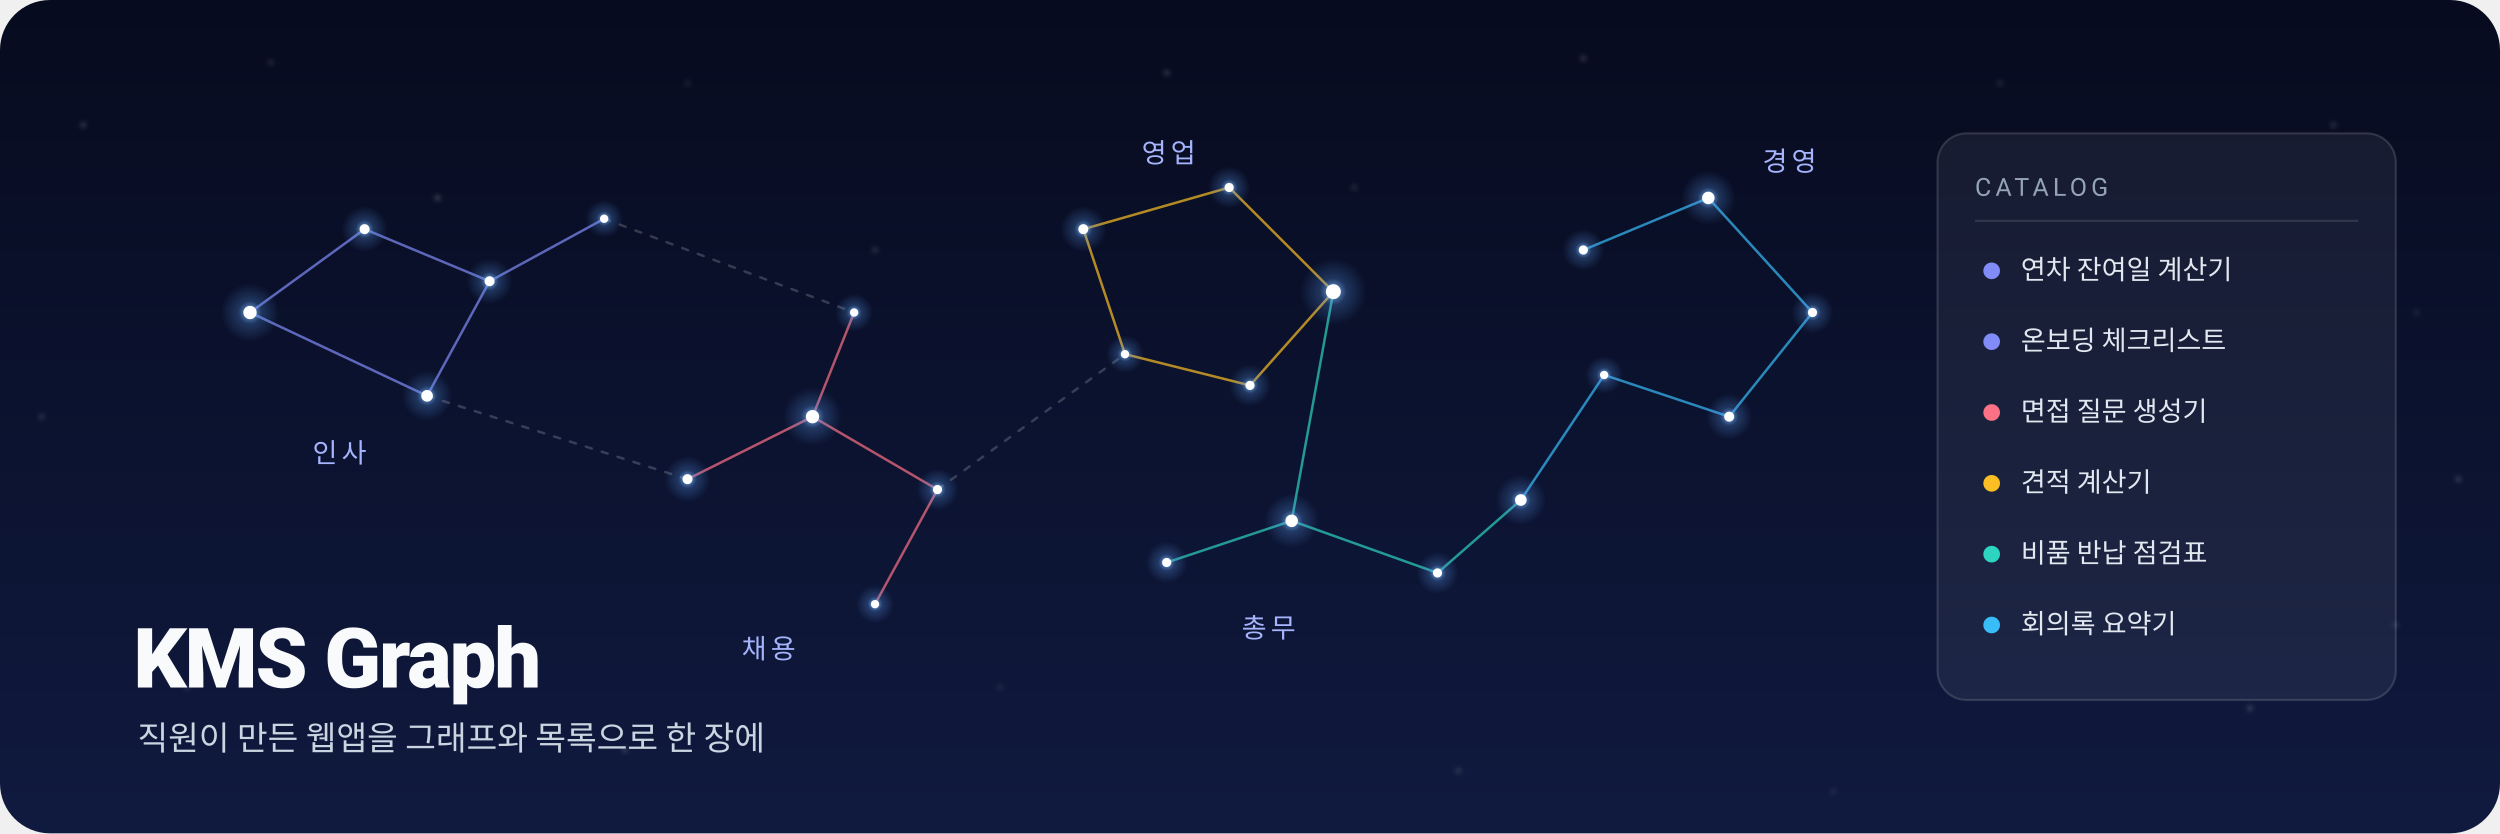
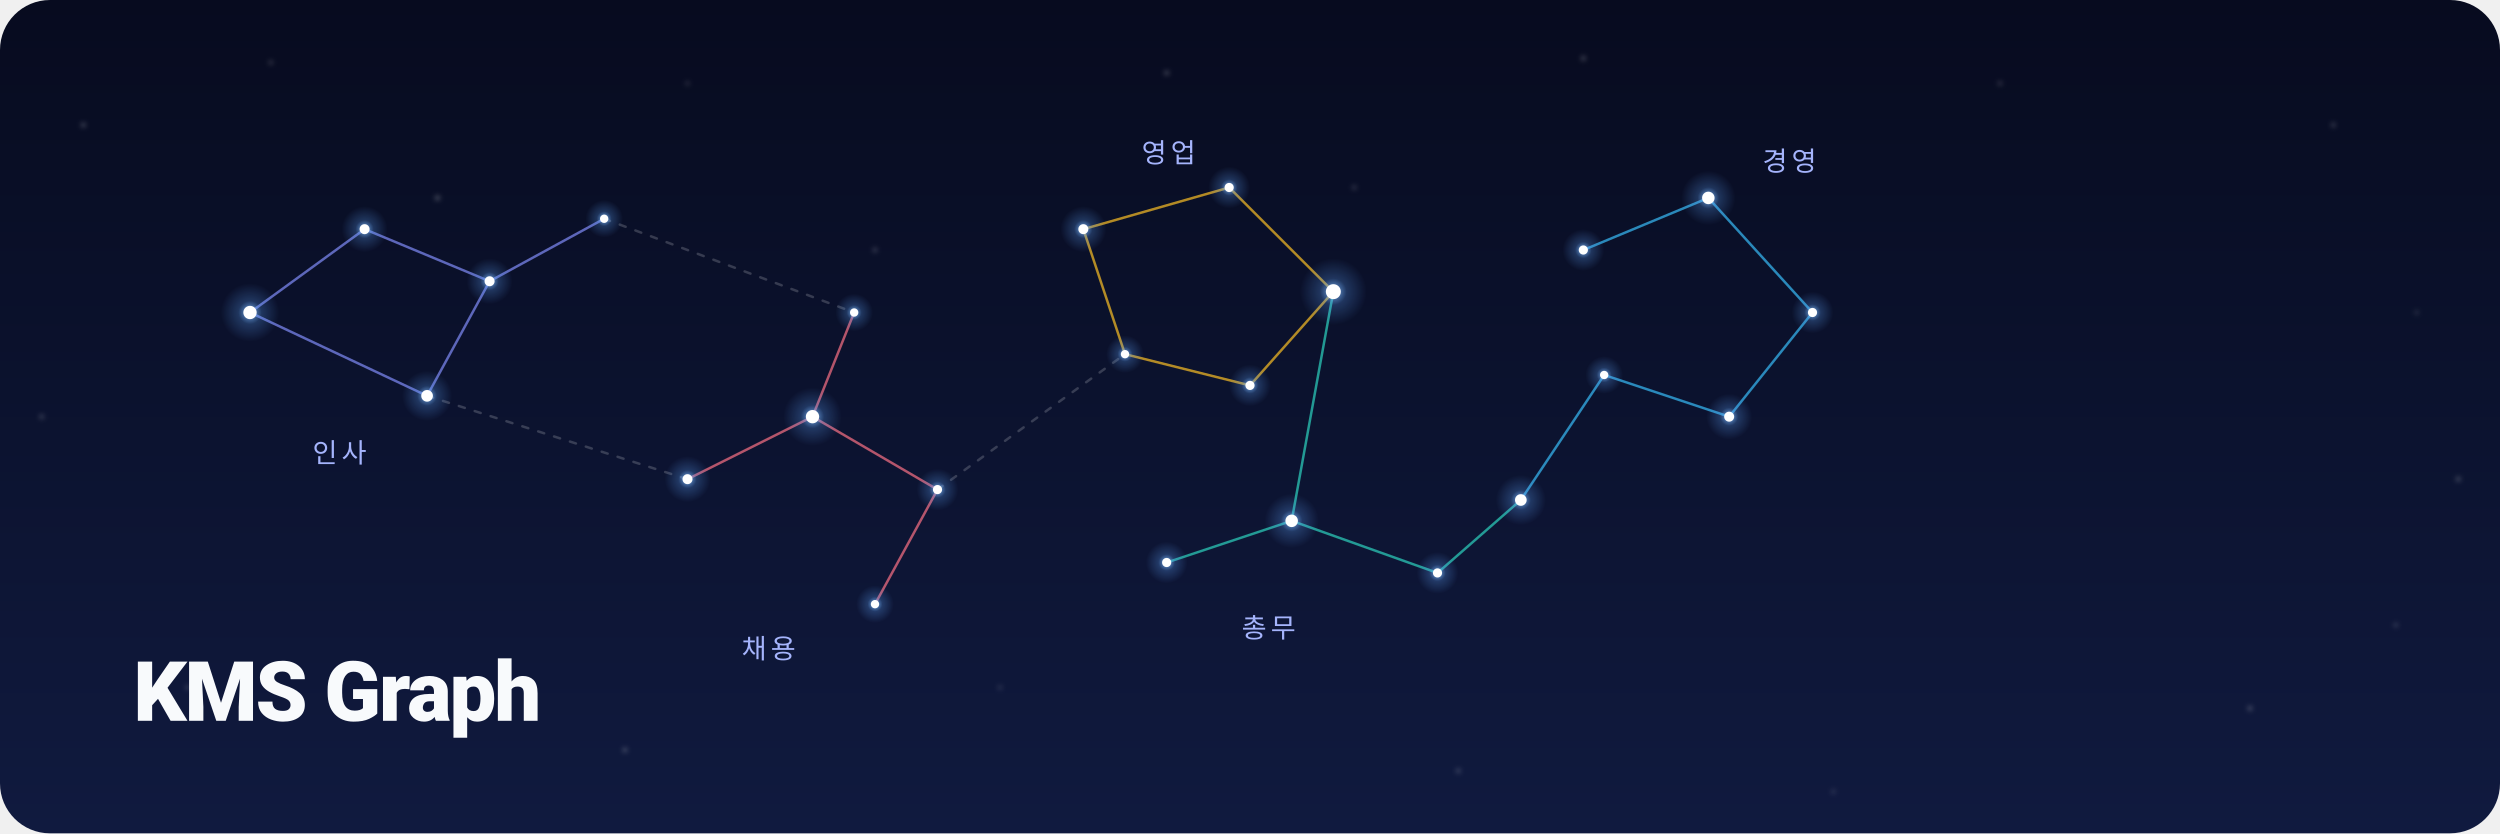
<svg xmlns="http://www.w3.org/2000/svg" width="1200" height="400" viewBox="0 0 1200 400" role="img" aria-label="KMS Graph">
  <defs>
    <linearGradient id="sky" x1="0" y1="0" x2="0" y2="1">
      <stop offset="0" stop-color="#070B1F" />
      <stop offset="1" stop-color="#101A3F" />
    </linearGradient>
    <radialGradient id="halo" cx="0.5" cy="0.5" r="0.5">
      <stop offset="0" stop-color="#93C5FD" stop-opacity="0.9" />
      <stop offset="0.4" stop-color="#60A5FA" stop-opacity="0.25" />
      <stop offset="1" stop-color="#60A5FA" stop-opacity="0" />
    </radialGradient>
    <filter id="soft" x="-50%" y="-50%" width="200%" height="200%">
      <feGaussianBlur stdDeviation="1.2" />
    </filter>
    <style>
      .t{font-family:ui-sans-serif,-apple-system,"Segoe UI",Roboto,"Noto Sans KR","Malgun Gothic",Helvetica,Arial,sans-serif}
      .lbl{font-size:13px;fill:#A5B4FC;letter-spacing:2px}
      .cat{font-size:13px;fill:#E2E8F0}
    </style>
  </defs>
  <rect width="1200" height="400" rx="24" fill="url(#sky)" />
  <g fill="#FFFFFF" opacity="0.35" filter="url(#soft)">
    <circle cx="40" cy="60" r="1" />
    <circle cx="130" cy="30" r="0.8" />
    <circle cx="210" cy="95" r="1.1" />
    <circle cx="330" cy="40" r="0.7" />
    <circle cx="420" cy="120" r="0.9" />
    <circle cx="560" cy="35" r="1" />
    <circle cx="650" cy="90" r="0.8" />
    <circle cx="760" cy="28" r="1" />
    <circle cx="1120" cy="60" r="0.9" />
    <circle cx="1160" cy="150" r="0.7" />
    <circle cx="1080" cy="340" r="1" />
    <circle cx="90" cy="330" r="0.8" />
    <circle cx="300" cy="360" r="1" />
    <circle cx="480" cy="330" r="0.7" />
    <circle cx="700" cy="370" r="0.9" />
    <circle cx="1150" cy="300" r="0.8" />
    <circle cx="960" cy="40" r="0.8" />
    <circle cx="880" cy="380" r="0.7" />
    <circle cx="20" cy="200" r="0.9" />
    <circle cx="1180" cy="230" r="1" />
  </g>
  <g fill="none" stroke-width="1.2" stroke-linecap="round">
    <g stroke="#818CF8" stroke-opacity="0.7">
      <polyline points="120,150 175,110 235,135 205,190 120,150" />
      <line x1="235" y1="135" x2="290" y2="105" />
    </g>
    <g stroke="#FB7185" stroke-opacity="0.7">
      <polyline points="330,230 390,200 450,235 420,290" />
      <line x1="390" y1="200" x2="410" y2="150" />
    </g>
    <g stroke="#FBBF24" stroke-opacity="0.7">
      <polyline points="520,110 590,90 640,140 600,185 540,170 520,110" />
    </g>
    <g stroke="#2DD4BF" stroke-opacity="0.7">
      <polyline points="560,270 620,250 690,275 730,240" />
      <line x1="620" y1="250" x2="640" y2="140" />
    </g>
    <g stroke="#38BDF8" stroke-opacity="0.7">
      <polyline points="760,120 820,95 870,150 830,200 770,180" />
      <line x1="770" y1="180" x2="730" y2="240" />
    </g>
    <g stroke="#FFFFFF" stroke-opacity="0.18" stroke-dasharray="3 5">
      <line x1="205" y1="190" x2="330" y2="230" />
      <line x1="290" y1="105" x2="410" y2="150" />
      <line x1="450" y1="235" x2="540" y2="170" />
    </g>
  </g>
  <g fill="url(#halo)">
    <circle cx="120" cy="150" r="14" />
    <circle cx="175" cy="110" r="11" />
    <circle cx="235" cy="135" r="11" />
    <circle cx="205" cy="190" r="12" />
    <circle cx="290" cy="105" r="9" />
    <circle cx="330" cy="230" r="11" />
    <circle cx="390" cy="200" r="14" />
    <circle cx="450" cy="235" r="10" />
    <circle cx="420" cy="290" r="9" />
    <circle cx="410" cy="150" r="9" />
    <circle cx="520" cy="110" r="11" />
    <circle cx="590" cy="90" r="10" />
    <circle cx="640" cy="140" r="16" />
    <circle cx="600" cy="185" r="10" />
    <circle cx="540" cy="170" r="9" />
    <circle cx="560" cy="270" r="10" />
    <circle cx="620" cy="250" r="13" />
    <circle cx="690" cy="275" r="10" />
    <circle cx="730" cy="240" r="12" />
    <circle cx="760" cy="120" r="10" />
    <circle cx="820" cy="95" r="13" />
    <circle cx="870" cy="150" r="10" />
    <circle cx="830" cy="200" r="11" />
    <circle cx="770" cy="180" r="9" />
  </g>
  <g fill="#FFFFFF">
    <circle cx="120" cy="150" r="3.2" />
    <circle cx="175" cy="110" r="2.4" />
    <circle cx="235" cy="135" r="2.4" />
    <circle cx="205" cy="190" r="2.8" />
    <circle cx="290" cy="105" r="2" />
    <circle cx="330" cy="230" r="2.4" />
    <circle cx="390" cy="200" r="3.2" />
    <circle cx="450" cy="235" r="2.2" />
    <circle cx="420" cy="290" r="2" />
    <circle cx="410" cy="150" r="2" />
    <circle cx="520" cy="110" r="2.4" />
    <circle cx="590" cy="90" r="2.2" />
    <circle cx="640" cy="140" r="3.6" />
    <circle cx="600" cy="185" r="2.2" />
    <circle cx="540" cy="170" r="2" />
    <circle cx="560" cy="270" r="2.2" />
    <circle cx="620" cy="250" r="3" />
    <circle cx="690" cy="275" r="2.2" />
    <circle cx="730" cy="240" r="2.8" />
    <circle cx="760" cy="120" r="2.2" />
    <circle cx="820" cy="95" r="3" />
    <circle cx="870" cy="150" r="2.2" />
    <circle cx="830" cy="200" r="2.4" />
    <circle cx="770" cy="180" r="2" />
  </g>
  <g class="t lbl">
    <text x="150" y="222">인사</text>
    <text x="356" y="316">채용</text>
    <text x="548" y="78">영업</text>
    <text x="596" y="306">총무</text>
    <text x="846" y="82">경영</text>
  </g>
-   <g transform="translate(930,64)">
-     <rect width="220" height="272" rx="14" fill="#FFFFFF" fill-opacity="0.06" stroke="#FFFFFF" stroke-opacity="0.14" />
-     <text class="t" x="18" y="30" font-size="12" fill="#94A3B8" letter-spacing="2">CATALOG</text>
-     <line x1="18" y1="42" x2="202" y2="42" stroke="#FFFFFF" stroke-opacity="0.12" />
-     <g class="t cat">
-       <circle cx="26" cy="66" r="4" fill="#818CF8" />
-       <text x="40" y="70">연차 잔여일 계산기</text>
-       <circle cx="26" cy="100" r="4" fill="#818CF8" />
-       <text x="40" y="104">온보딩 체크리스트</text>
-       <circle cx="26" cy="134" r="4" fill="#FB7185" />
-       <text x="40" y="138">면접 질문 생성기</text>
-       <circle cx="26" cy="168" r="4" fill="#FBBF24" />
-       <text x="40" y="172">견적 계산기</text>
-       <circle cx="26" cy="202" r="4" fill="#2DD4BF" />
-       <text x="40" y="206">비품 반납 점검표</text>
-       <circle cx="26" cy="236" r="4" fill="#38BDF8" />
-       <text x="40" y="240">회의록 요약기</text>
-     </g>
-   </g>
  <g class="t">
-     <text x="64" y="330" font-size="40" font-weight="800" fill="#F8FAFC" letter-spacing="-1">KMS Graph</text>
-     <text x="66" y="360" font-size="16" fill="#CBD5E1">직원이 만든 웹앱을 그래프와 목록으로 한 장에</text>
+     <text x="64" y="346" font-size="40" font-weight="800" fill="#F8FAFC" letter-spacing="-1">KMS Graph</text>
  </g>
</svg>
